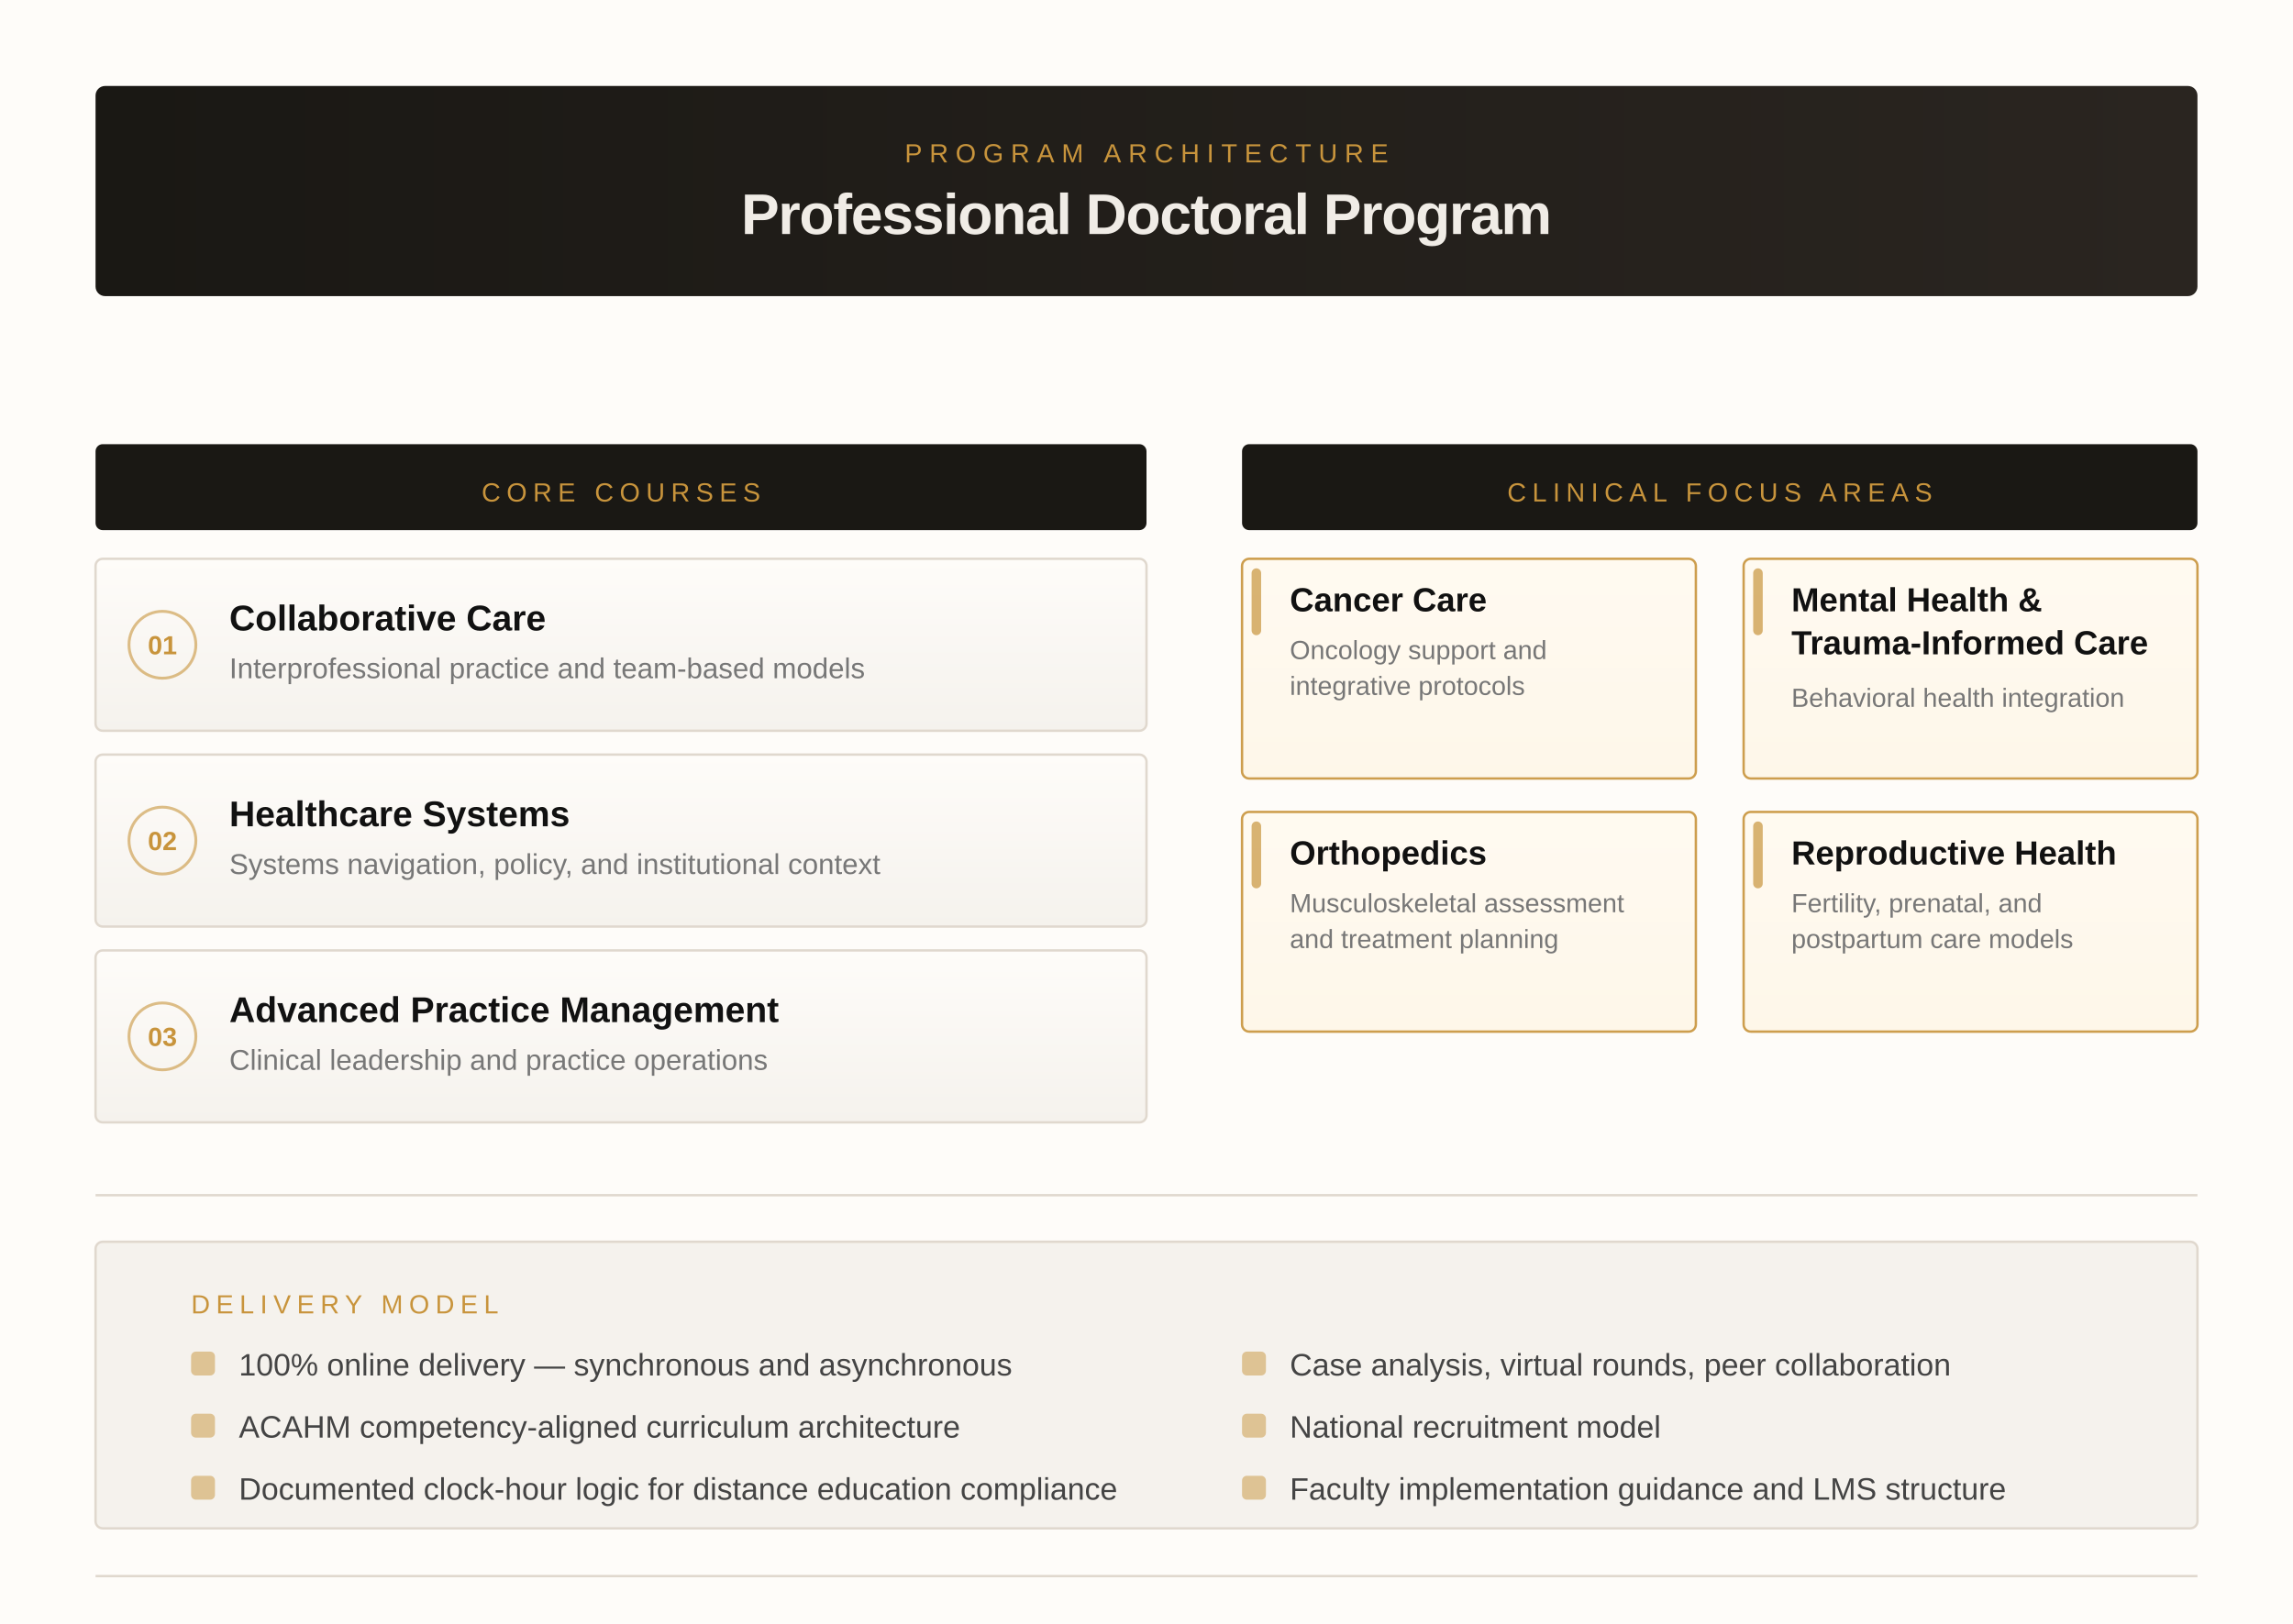
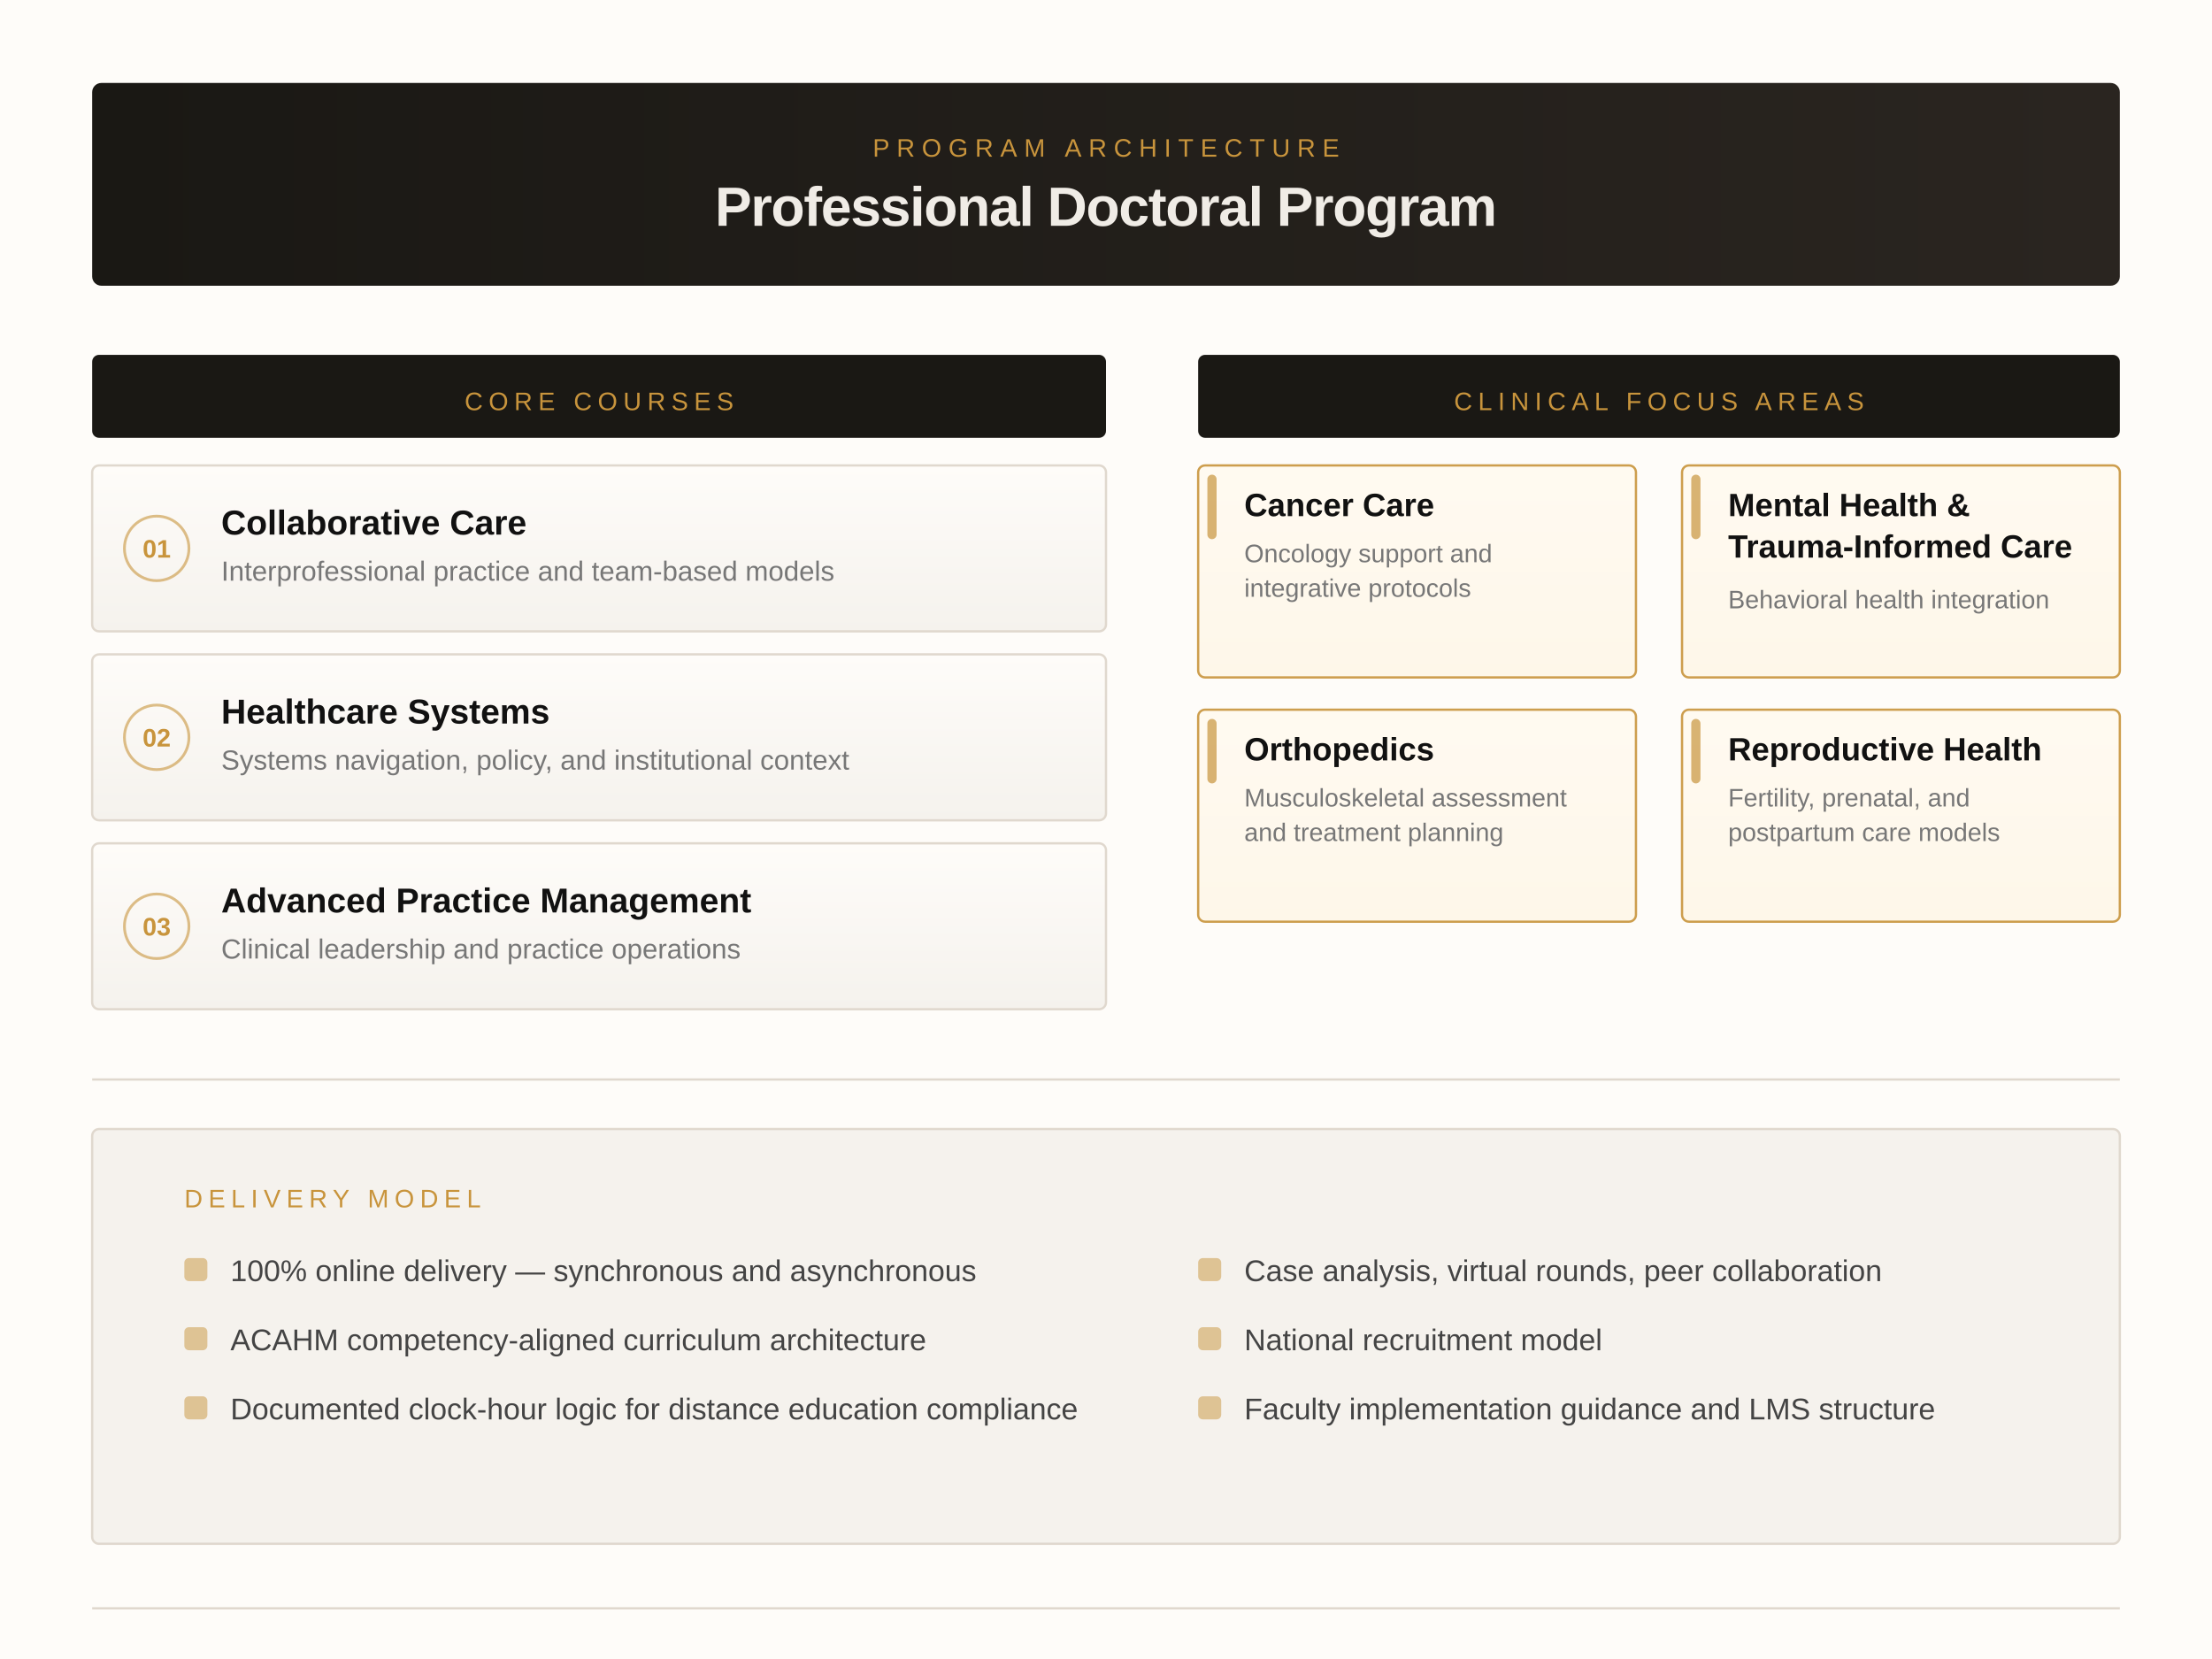
- <svg xmlns="http://www.w3.org/2000/svg" viewBox="0 0 960 680" font-family="'Segoe UI', 'Helvetica Neue', Arial, sans-serif">
+ <svg xmlns="http://www.w3.org/2000/svg" viewBox="0 0 960 720" font-family="'Segoe UI', 'Helvetica Neue', Arial, sans-serif">
  <defs>
    <linearGradient id="headerGrad" x1="0" y1="0" x2="1" y2="0">
      <stop offset="0%" stop-color="#1a1814" />
      <stop offset="100%" stop-color="#2a2520" />
    </linearGradient>
    <linearGradient id="coreGrad" x1="0" y1="0" x2="0" y2="1">
      <stop offset="0%" stop-color="#fefcf9" />
      <stop offset="100%" stop-color="#f5f2ed" />
    </linearGradient>
    <linearGradient id="focusGrad" x1="0" y1="0" x2="0" y2="1">
      <stop offset="0%" stop-color="#fff9f0" />
      <stop offset="100%" stop-color="#fef6e8" />
    </linearGradient>
  </defs>
-   <rect width="960" height="680" fill="#fefcf9" rx="0" />
+   <rect width="960" height="720" fill="#fefcf9" />
  <rect x="40" y="36" width="880" height="88" rx="4" fill="url(#headerGrad)" />
-   <text x="480" y="68" text-anchor="middle" fill="#c8943c" font-size="11" letter-spacing="3" font-weight="500" text-transform="uppercase">PROGRAM ARCHITECTURE</text>
+   <text x="480" y="68" text-anchor="middle" fill="#c8943c" font-size="11" letter-spacing="3" font-weight="500">PROGRAM ARCHITECTURE</text>
  <text x="480" y="98" text-anchor="middle" fill="#f0ece6" font-size="24" font-weight="600" letter-spacing="-0.5">Professional Doctoral Program</text>
-   <rect x="40" y="186" width="440" height="36" rx="3" fill="#1a1814" />
-   <text x="260" y="210" text-anchor="middle" fill="#c8943c" font-size="11" letter-spacing="2.5" font-weight="500">CORE COURSES</text>
-   <rect x="40" y="234" width="440" height="72" rx="3" fill="url(#coreGrad)" stroke="#e0d8ce" stroke-width="1" />
-   <circle cx="68" cy="270" r="14" fill="none" stroke="#c8943c" stroke-width="1.2" opacity="0.6" />
-   <text x="68" y="274" text-anchor="middle" fill="#c8943c" font-size="11" font-weight="600">01</text>
-   <text x="96" y="264" fill="#111" font-size="15" font-weight="600">Collaborative Care</text>
-   <text x="96" y="284" fill="#777" font-size="12">Interprofessional practice and team-based models</text>
-   <rect x="40" y="316" width="440" height="72" rx="3" fill="url(#coreGrad)" stroke="#e0d8ce" stroke-width="1" />
-   <circle cx="68" cy="352" r="14" fill="none" stroke="#c8943c" stroke-width="1.2" opacity="0.6" />
-   <text x="68" y="356" text-anchor="middle" fill="#c8943c" font-size="11" font-weight="600">02</text>
-   <text x="96" y="346" fill="#111" font-size="15" font-weight="600">Healthcare Systems</text>
-   <text x="96" y="366" fill="#777" font-size="12">Systems navigation, policy, and institutional context</text>
-   <rect x="40" y="398" width="440" height="72" rx="3" fill="url(#coreGrad)" stroke="#e0d8ce" stroke-width="1" />
-   <circle cx="68" cy="434" r="14" fill="none" stroke="#c8943c" stroke-width="1.2" opacity="0.6" />
-   <text x="68" y="438" text-anchor="middle" fill="#c8943c" font-size="11" font-weight="600">03</text>
-   <text x="96" y="428" fill="#111" font-size="15" font-weight="600">Advanced Practice Management</text>
-   <text x="96" y="448" fill="#777" font-size="12">Clinical leadership and practice operations</text>
-   <rect x="520" y="186" width="400" height="36" rx="3" fill="#1a1814" />
-   <text x="720" y="210" text-anchor="middle" fill="#c8943c" font-size="11" letter-spacing="2.5" font-weight="500">CLINICAL FOCUS AREAS</text>
-   <rect x="520" y="234" width="190" height="92" rx="3" fill="url(#focusGrad)" stroke="#c8943c" stroke-width="1" opacity="0.9" />
-   <rect x="524" y="238" width="4" height="28" rx="2" fill="#c8943c" opacity="0.7" />
-   <text x="540" y="256" fill="#111" font-size="14" font-weight="600">Cancer Care</text>
-   <text x="540" y="276" fill="#777" font-size="11">Oncology support and</text>
-   <text x="540" y="291" fill="#777" font-size="11">integrative protocols</text>
-   <rect x="730" y="234" width="190" height="92" rx="3" fill="url(#focusGrad)" stroke="#c8943c" stroke-width="1" opacity="0.9" />
-   <rect x="734" y="238" width="4" height="28" rx="2" fill="#c8943c" opacity="0.7" />
-   <text x="750" y="256" fill="#111" font-size="14" font-weight="600">Mental Health &amp;</text>
-   <text x="750" y="274" fill="#111" font-size="14" font-weight="600">Trauma-Informed Care</text>
-   <text x="750" y="296" fill="#777" font-size="11">Behavioral health integration</text>
-   <rect x="520" y="340" width="190" height="92" rx="3" fill="url(#focusGrad)" stroke="#c8943c" stroke-width="1" opacity="0.9" />
-   <rect x="524" y="344" width="4" height="28" rx="2" fill="#c8943c" opacity="0.7" />
-   <text x="540" y="362" fill="#111" font-size="14" font-weight="600">Orthopedics</text>
-   <text x="540" y="382" fill="#777" font-size="11">Musculoskeletal assessment</text>
-   <text x="540" y="397" fill="#777" font-size="11">and treatment planning</text>
-   <rect x="730" y="340" width="190" height="92" rx="3" fill="url(#focusGrad)" stroke="#c8943c" stroke-width="1" opacity="0.9" />
-   <rect x="734" y="344" width="4" height="28" rx="2" fill="#c8943c" opacity="0.7" />
-   <text x="750" y="362" fill="#111" font-size="14" font-weight="600">Reproductive Health</text>
-   <text x="750" y="382" fill="#777" font-size="11">Fertility, prenatal, and</text>
-   <text x="750" y="397" fill="#777" font-size="11">postpartum care models</text>
-   <rect x="40" y="500" width="880" height="1" fill="#e0d8ce" />
-   <rect x="40" y="520" width="880" height="120" rx="3" fill="#f5f2ed" stroke="#e0d8ce" stroke-width="1" />
-   <text x="80" y="550" fill="#c8943c" font-size="11" letter-spacing="2.5" font-weight="500">DELIVERY MODEL</text>
-   <rect x="80" y="566" width="10" height="10" rx="2" fill="#c8943c" opacity="0.5" />
-   <text x="100" y="576" fill="#444" font-size="13">100% online delivery — synchronous and asynchronous</text>
-   <rect x="80" y="592" width="10" height="10" rx="2" fill="#c8943c" opacity="0.5" />
-   <text x="100" y="602" fill="#444" font-size="13">ACAHM competency-aligned curriculum architecture</text>
-   <rect x="80" y="618" width="10" height="10" rx="2" fill="#c8943c" opacity="0.5" />
-   <text x="100" y="628" fill="#444" font-size="13">Documented clock-hour logic for distance education compliance</text>
-   <rect x="520" y="566" width="10" height="10" rx="2" fill="#c8943c" opacity="0.5" />
-   <text x="540" y="576" fill="#444" font-size="13">Case analysis, virtual rounds, peer collaboration</text>
-   <rect x="520" y="592" width="10" height="10" rx="2" fill="#c8943c" opacity="0.5" />
-   <text x="540" y="602" fill="#444" font-size="13">National recruitment model</text>
-   <rect x="520" y="618" width="10" height="10" rx="2" fill="#c8943c" opacity="0.5" />
-   <text x="540" y="628" fill="#444" font-size="13">Faculty implementation guidance and LMS structure</text>
-   <line x1="40" y1="660" x2="920" y2="660" stroke="#e0d8ce" stroke-width="1" />
+   <rect x="40" y="154" width="440" height="36" rx="3" fill="#1a1814" />
+   <text x="260" y="178" text-anchor="middle" fill="#c8943c" font-size="11" letter-spacing="2.5" font-weight="500">CORE COURSES</text>
+   <rect x="40" y="202" width="440" height="72" rx="3" fill="url(#coreGrad)" stroke="#e0d8ce" stroke-width="1" />
+   <circle cx="68" cy="238" r="14" fill="none" stroke="#c8943c" stroke-width="1.2" opacity="0.6" />
+   <text x="68" y="242" text-anchor="middle" fill="#c8943c" font-size="11" font-weight="600">01</text>
+   <text x="96" y="232" fill="#111" font-size="15" font-weight="600">Collaborative Care</text>
+   <text x="96" y="252" fill="#777" font-size="12">Interprofessional practice and team-based models</text>
+   <rect x="40" y="284" width="440" height="72" rx="3" fill="url(#coreGrad)" stroke="#e0d8ce" stroke-width="1" />
+   <circle cx="68" cy="320" r="14" fill="none" stroke="#c8943c" stroke-width="1.2" opacity="0.6" />
+   <text x="68" y="324" text-anchor="middle" fill="#c8943c" font-size="11" font-weight="600">02</text>
+   <text x="96" y="314" fill="#111" font-size="15" font-weight="600">Healthcare Systems</text>
+   <text x="96" y="334" fill="#777" font-size="12">Systems navigation, policy, and institutional context</text>
+   <rect x="40" y="366" width="440" height="72" rx="3" fill="url(#coreGrad)" stroke="#e0d8ce" stroke-width="1" />
+   <circle cx="68" cy="402" r="14" fill="none" stroke="#c8943c" stroke-width="1.2" opacity="0.6" />
+   <text x="68" y="406" text-anchor="middle" fill="#c8943c" font-size="11" font-weight="600">03</text>
+   <text x="96" y="396" fill="#111" font-size="15" font-weight="600">Advanced Practice Management</text>
+   <text x="96" y="416" fill="#777" font-size="12">Clinical leadership and practice operations</text>
+   <rect x="520" y="154" width="400" height="36" rx="3" fill="#1a1814" />
+   <text x="720" y="178" text-anchor="middle" fill="#c8943c" font-size="11" letter-spacing="2.5" font-weight="500">CLINICAL FOCUS AREAS</text>
+   <rect x="520" y="202" width="190" height="92" rx="3" fill="url(#focusGrad)" stroke="#c8943c" stroke-width="1" opacity="0.9" />
+   <rect x="524" y="206" width="4" height="28" rx="2" fill="#c8943c" opacity="0.7" />
+   <text x="540" y="224" fill="#111" font-size="14" font-weight="600">Cancer Care</text>
+   <text x="540" y="244" fill="#777" font-size="11">Oncology support and</text>
+   <text x="540" y="259" fill="#777" font-size="11">integrative protocols</text>
+   <rect x="730" y="202" width="190" height="92" rx="3" fill="url(#focusGrad)" stroke="#c8943c" stroke-width="1" opacity="0.9" />
+   <rect x="734" y="206" width="4" height="28" rx="2" fill="#c8943c" opacity="0.7" />
+   <text x="750" y="224" fill="#111" font-size="14" font-weight="600">Mental Health &amp;</text>
+   <text x="750" y="242" fill="#111" font-size="14" font-weight="600">Trauma-Informed Care</text>
+   <text x="750" y="264" fill="#777" font-size="11">Behavioral health integration</text>
+   <rect x="520" y="308" width="190" height="92" rx="3" fill="url(#focusGrad)" stroke="#c8943c" stroke-width="1" opacity="0.9" />
+   <rect x="524" y="312" width="4" height="28" rx="2" fill="#c8943c" opacity="0.7" />
+   <text x="540" y="330" fill="#111" font-size="14" font-weight="600">Orthopedics</text>
+   <text x="540" y="350" fill="#777" font-size="11">Musculoskeletal assessment</text>
+   <text x="540" y="365" fill="#777" font-size="11">and treatment planning</text>
+   <rect x="730" y="308" width="190" height="92" rx="3" fill="url(#focusGrad)" stroke="#c8943c" stroke-width="1" opacity="0.9" />
+   <rect x="734" y="312" width="4" height="28" rx="2" fill="#c8943c" opacity="0.7" />
+   <text x="750" y="330" fill="#111" font-size="14" font-weight="600">Reproductive Health</text>
+   <text x="750" y="350" fill="#777" font-size="11">Fertility, prenatal, and</text>
+   <text x="750" y="365" fill="#777" font-size="11">postpartum care models</text>
+   <rect x="40" y="468" width="880" height="1" fill="#e0d8ce" />
+   <rect x="40" y="490" width="880" height="180" rx="3" fill="#f5f2ed" stroke="#e0d8ce" stroke-width="1" />
+   <text x="80" y="524" fill="#c8943c" font-size="11" letter-spacing="2.5" font-weight="500">DELIVERY MODEL</text>
+   <rect x="80" y="546" width="10" height="10" rx="2" fill="#c8943c" opacity="0.5" />
+   <text x="100" y="556" fill="#444" font-size="13">100% online delivery — synchronous and asynchronous</text>
+   <rect x="80" y="576" width="10" height="10" rx="2" fill="#c8943c" opacity="0.5" />
+   <text x="100" y="586" fill="#444" font-size="13">ACAHM competency-aligned curriculum architecture</text>
+   <rect x="80" y="606" width="10" height="10" rx="2" fill="#c8943c" opacity="0.5" />
+   <text x="100" y="616" fill="#444" font-size="13">Documented clock-hour logic for distance education compliance</text>
+   <rect x="520" y="546" width="10" height="10" rx="2" fill="#c8943c" opacity="0.5" />
+   <text x="540" y="556" fill="#444" font-size="13">Case analysis, virtual rounds, peer collaboration</text>
+   <rect x="520" y="576" width="10" height="10" rx="2" fill="#c8943c" opacity="0.5" />
+   <text x="540" y="586" fill="#444" font-size="13">National recruitment model</text>
+   <rect x="520" y="606" width="10" height="10" rx="2" fill="#c8943c" opacity="0.5" />
+   <text x="540" y="616" fill="#444" font-size="13">Faculty implementation guidance and LMS structure</text>
+   <line x1="40" y1="698" x2="920" y2="698" stroke="#e0d8ce" stroke-width="1" />
</svg>
